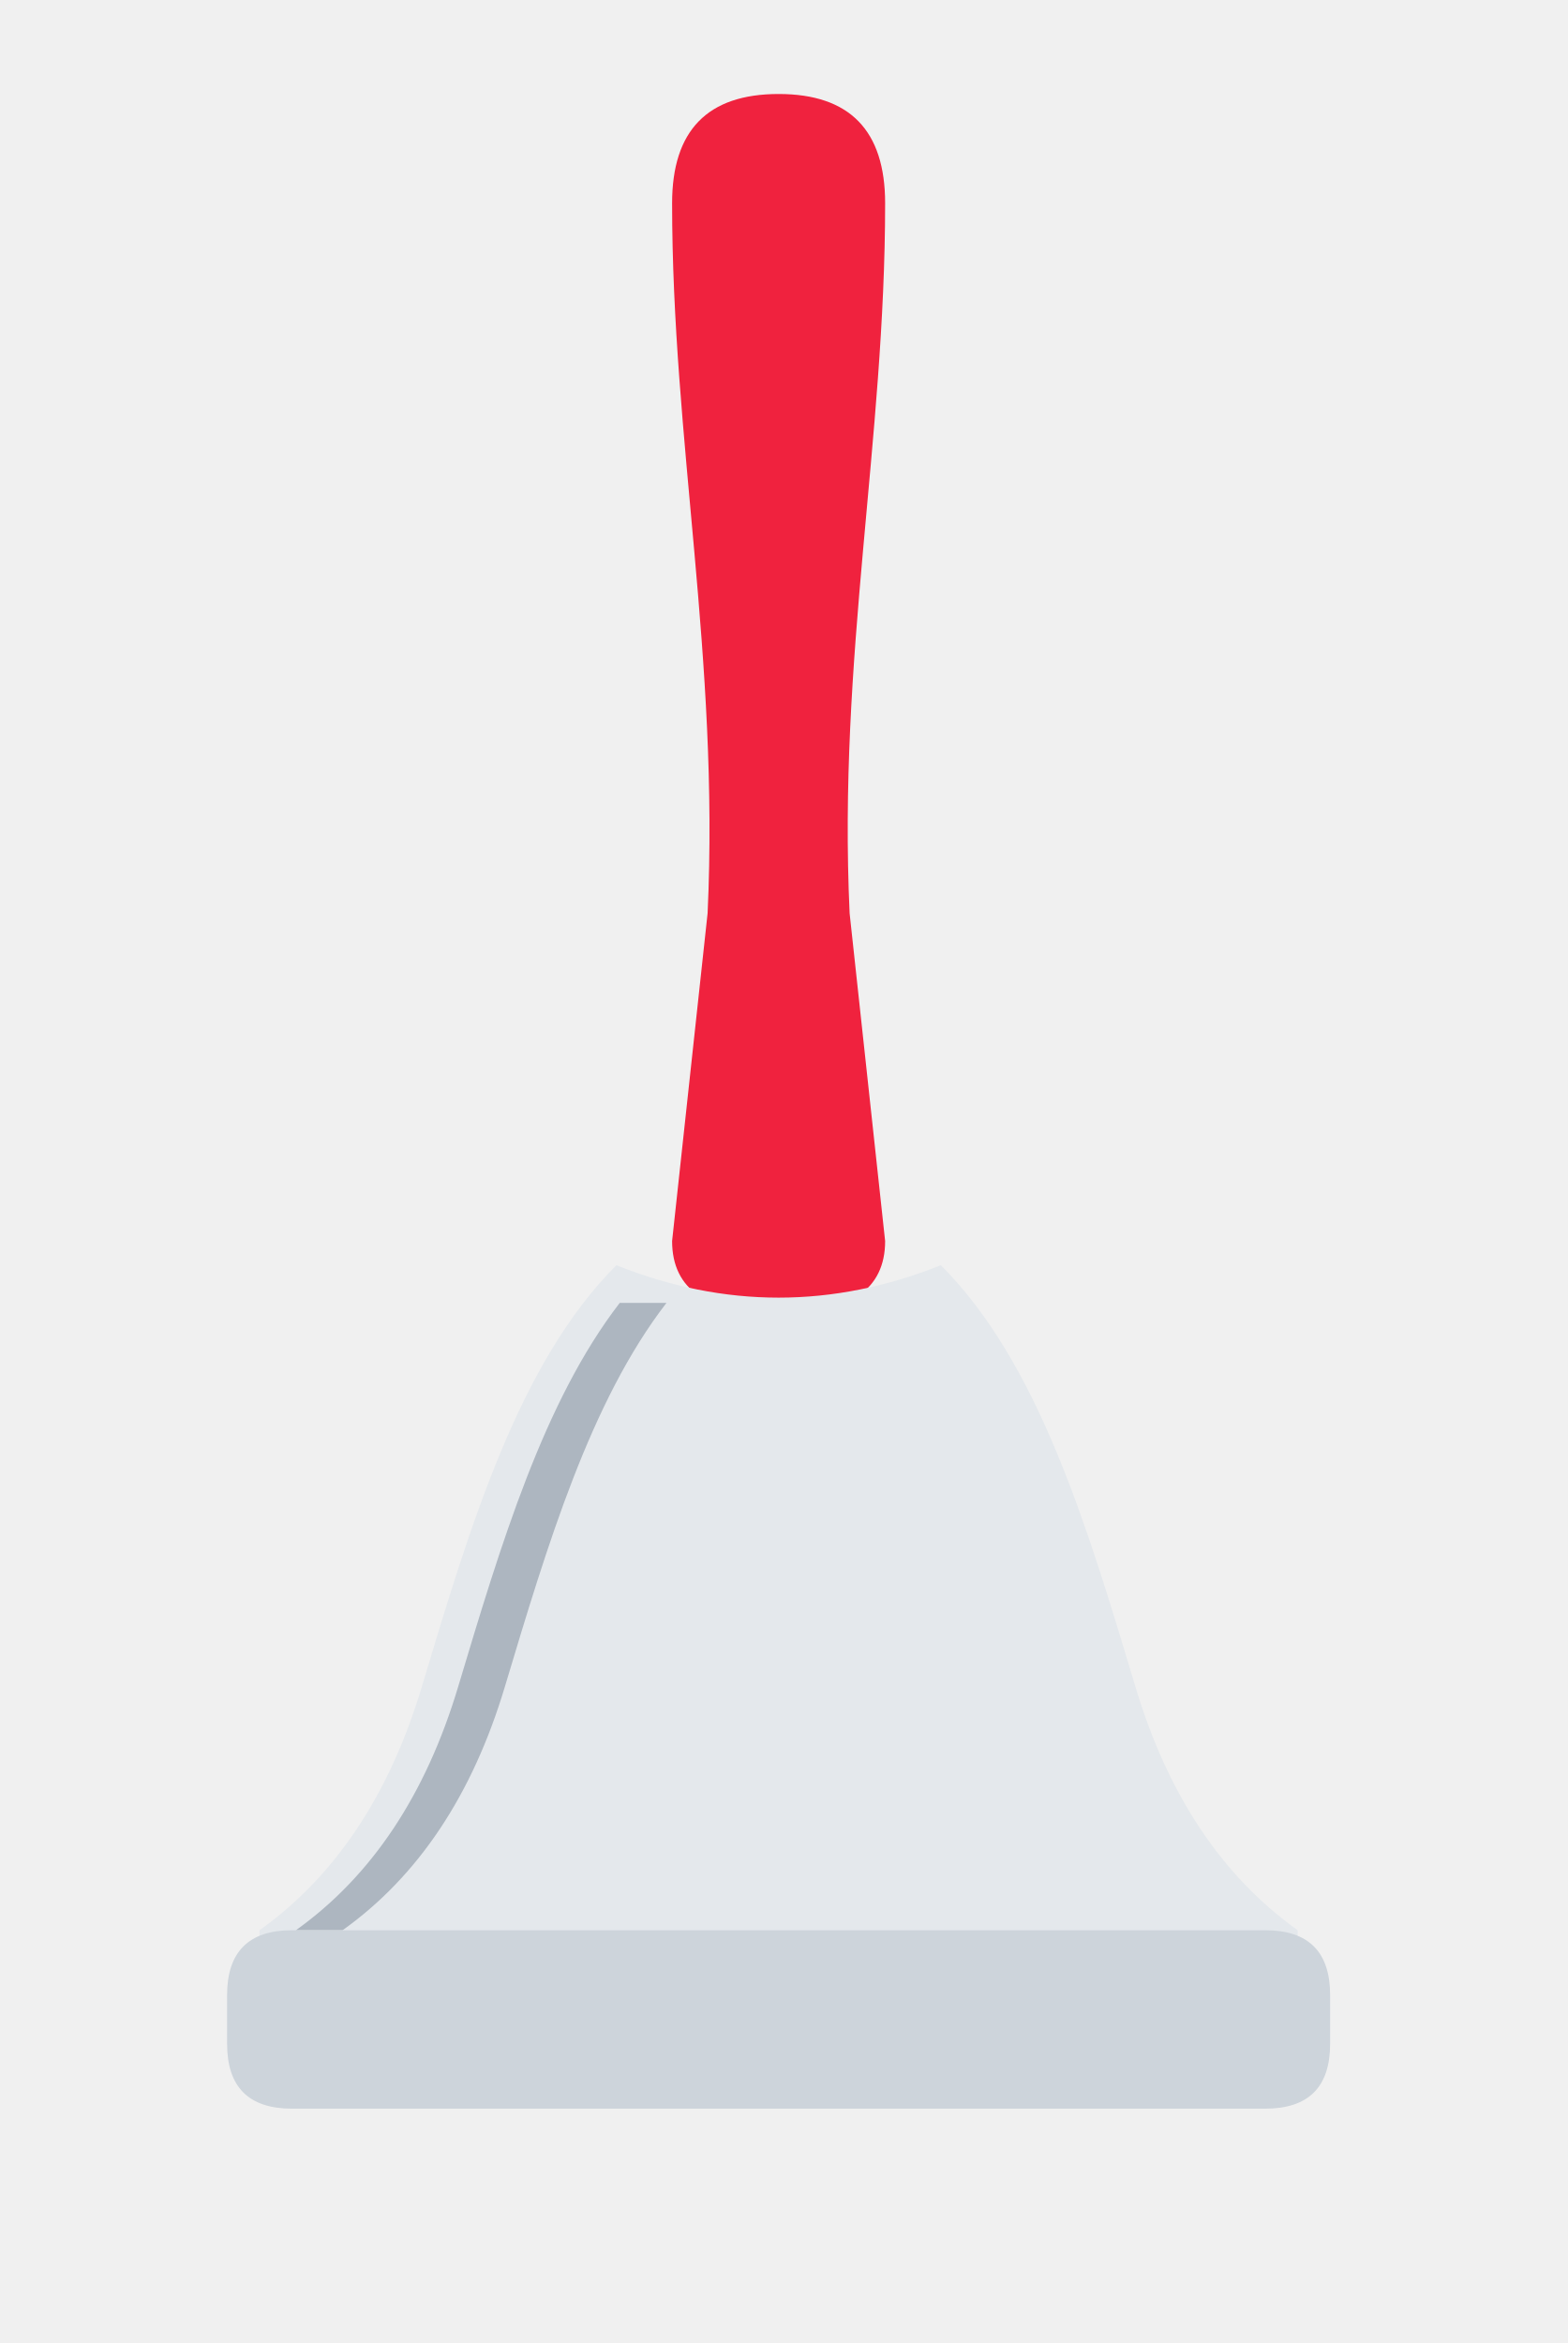
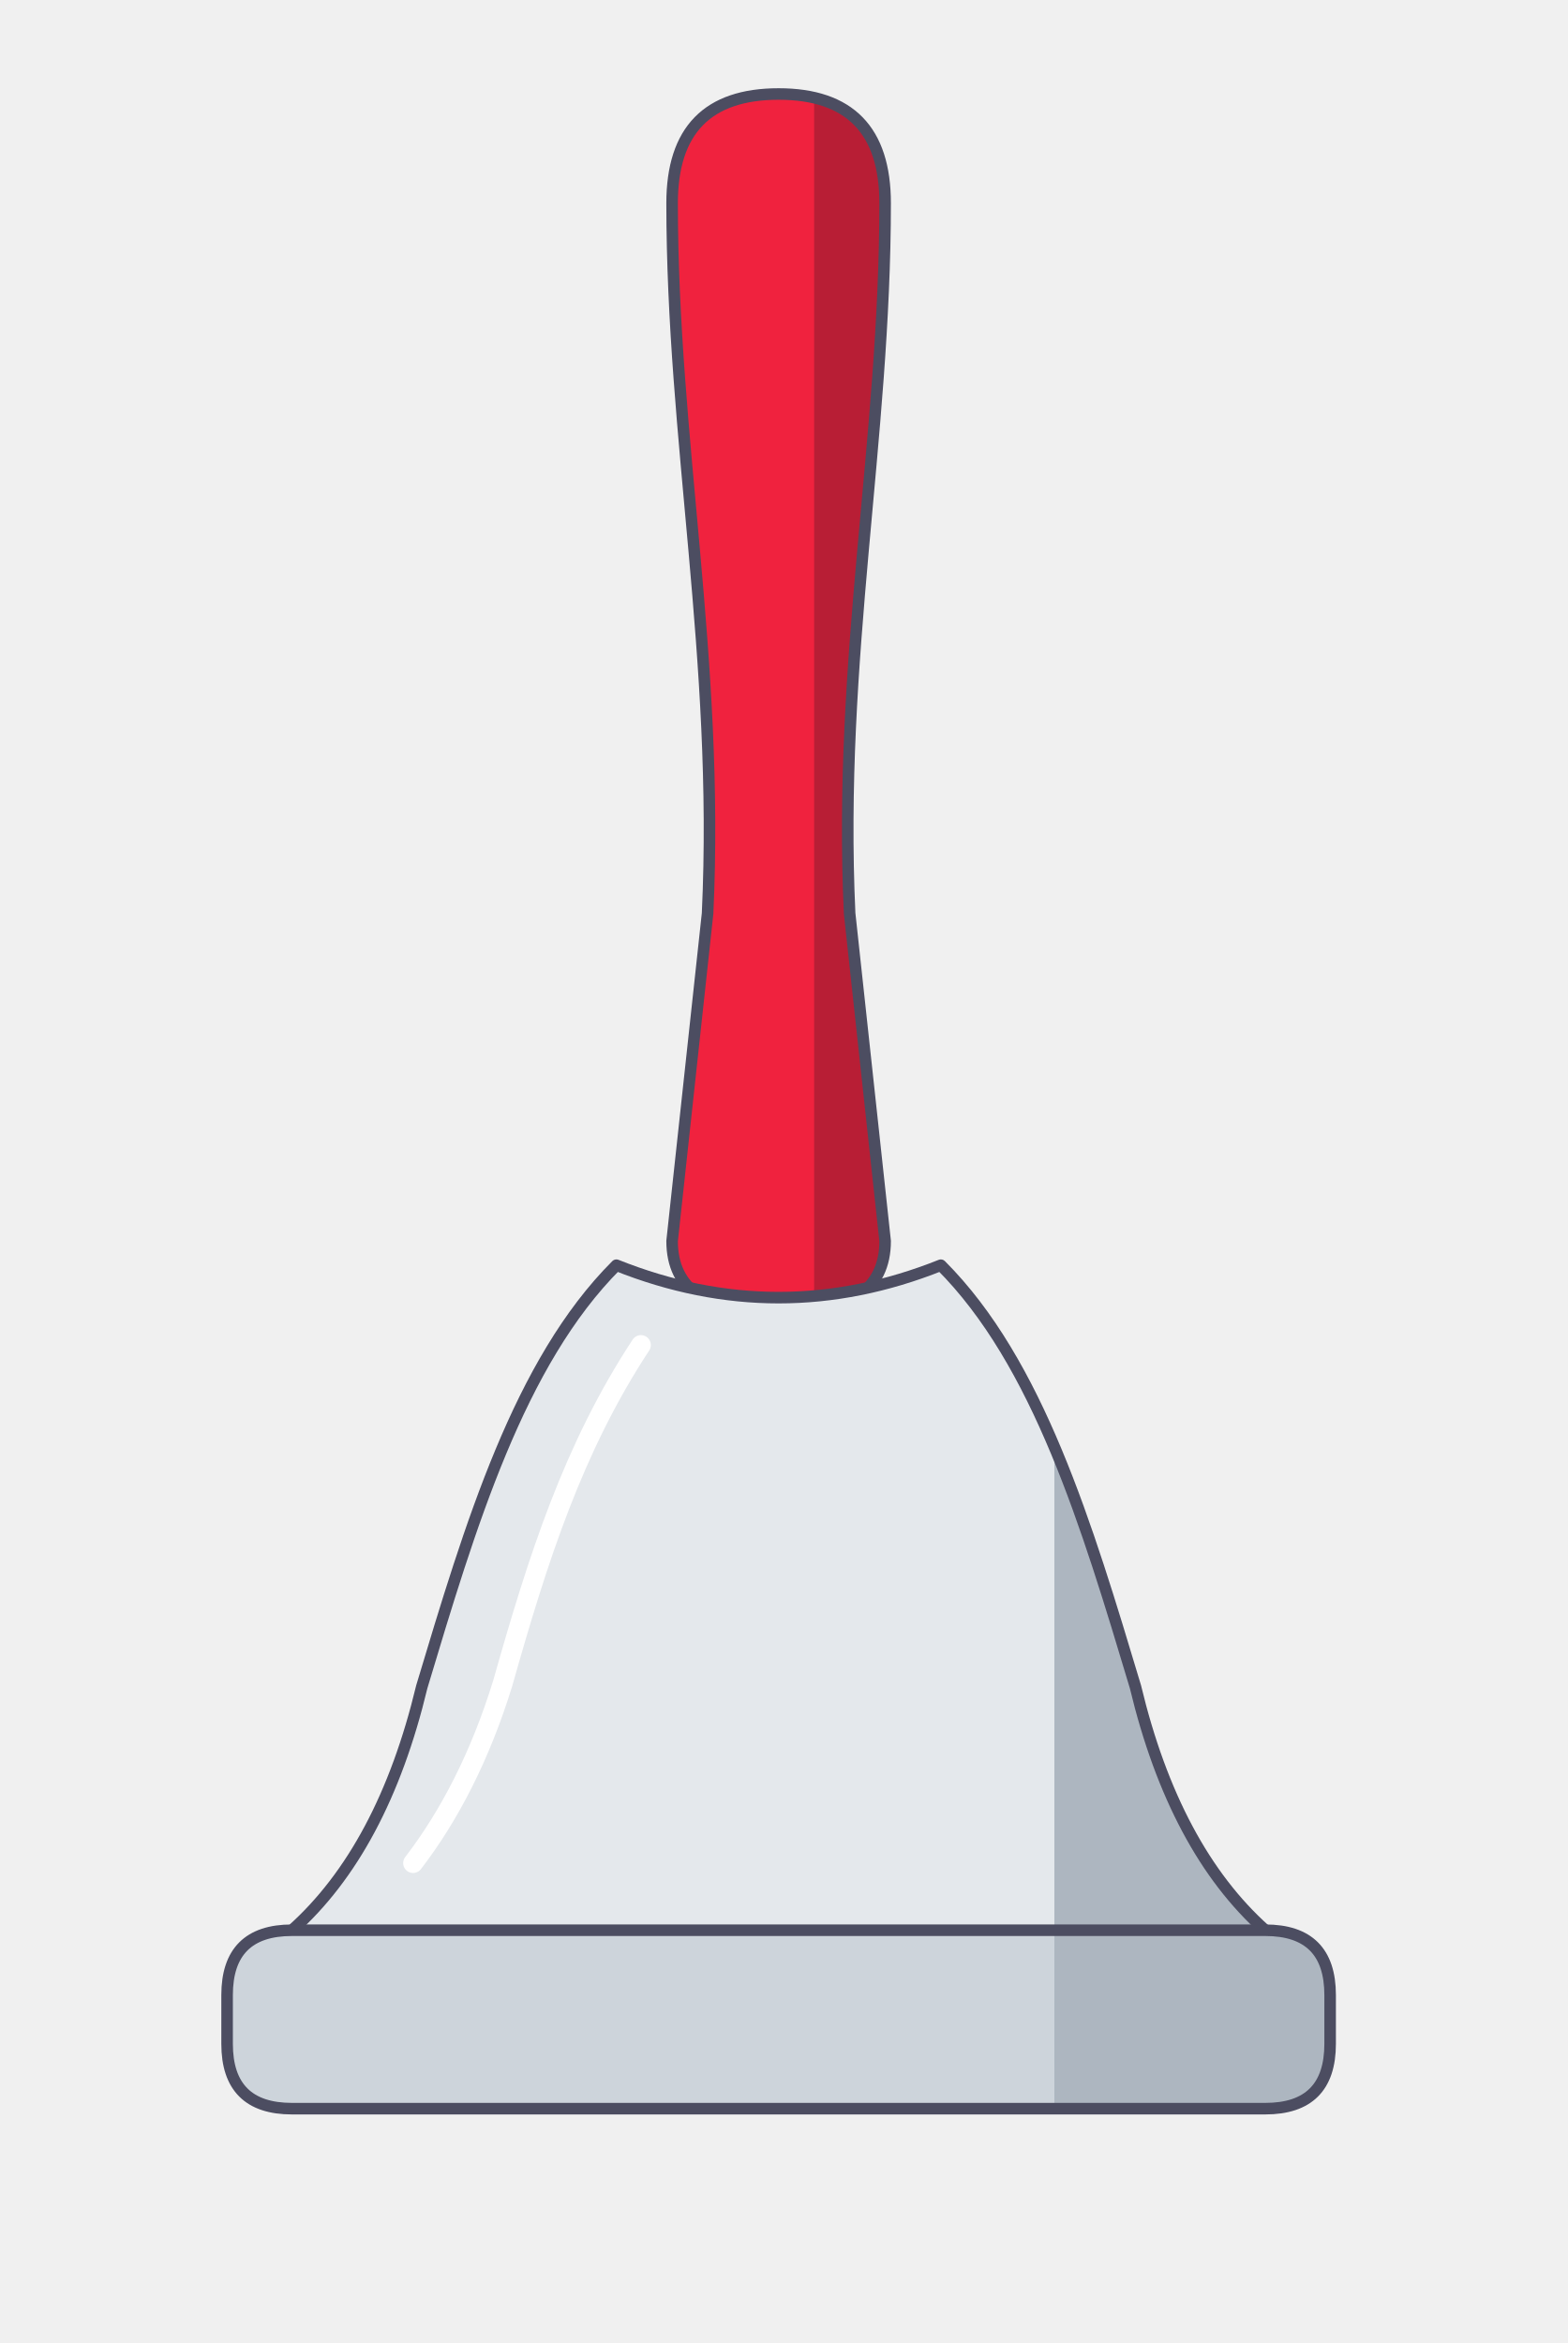
<svg xmlns="http://www.w3.org/2000/svg" width="95" height="142" viewBox="0 0 95 142" fill="none">
-   <path d="M40.732 12.318C40.732 7.904 42.883 5.697 47.187 5.697C51.49 5.697 53.642 7.904 53.642 12.318C53.642 26.662 50.773 39.904 51.49 55.352L53.642 75.214C53.642 78.157 51.49 79.628 47.187 79.628C42.883 79.628 40.732 78.157 40.732 75.214L42.883 55.352C43.601 39.904 40.732 26.662 40.732 12.318Z" fill="#F0223E" />
-   <path d="M37.356 76.679C43.91 79.3 50.464 79.3 57.017 76.679C62.916 82.577 65.865 92.408 68.814 102.238C70.78 108.792 74.057 113.707 78.645 116.984V121.9H15.729V116.984C20.317 113.707 23.593 108.792 25.56 102.238C28.509 92.408 31.458 82.577 37.356 76.679Z" fill="#E4E8EC" />
-   <path d="M37.557 78.965C32.952 84.936 30.357 93.587 27.762 102.238C25.796 108.792 22.519 113.707 17.931 116.984H20.762C25.35 113.707 28.627 108.792 30.593 102.238C33.188 93.587 35.783 84.936 40.389 78.965Z" fill="#ADB6C0" />
-   <path d="M17.695 116.984H76.679C79.3 116.984 80.611 118.295 80.611 120.916V123.866C80.611 126.487 79.3 127.798 76.679 127.798H17.695C15.074 127.798 13.763 126.487 13.763 123.866V120.916C13.763 118.295 15.074 116.984 17.695 116.984Z" fill="#CDD4DB" />
+   <defs>
+     <clipPath id="bell-2-clip-handle">
+       <path d="M40.732 12.318C40.732 7.904 42.883 5.697 47.187 5.697C51.49 5.697 53.642 7.904 53.642 12.318C53.642 26.662 50.773 39.904 51.49 55.352L53.642 75.214C53.642 78.157 51.49 79.628 47.187 79.628C42.883 79.628 40.732 78.157 40.732 75.214L42.883 55.352C43.601 39.904 40.732 26.662 40.732 12.318Z" />
+     </clipPath>
+     <clipPath id="bell-2-clip-body">
+       <path d="M37.356 76.679C43.91 79.3 50.464 79.3 57.017 76.679C62.916 82.577 65.865 92.408 68.814 102.238C70.387 108.792 73.009 113.707 76.679 116.984V121.9H17.695V116.984C21.365 113.707 23.987 108.792 25.56 102.238C28.509 92.408 31.458 82.577 37.356 76.679Z" />
+     </clipPath>
+     <clipPath id="bell-2-clip-rim">
+       <path d="M17.695 116.984H76.679C79.3 116.984 80.611 118.295 80.611 120.916V123.866C80.611 126.487 79.3 127.798 76.679 127.798H17.695C15.074 127.798 13.763 126.487 13.763 123.866V120.916C13.763 118.295 15.074 116.984 17.695 116.984Z" />
+     </clipPath>
+   </defs>
+   <g data-part="handle">
+     <g data-layer="fill">
+       <path d="M40.732 12.318C40.732 7.904 42.883 5.697 47.187 5.697C51.49 5.697 53.642 7.904 53.642 12.318C53.642 26.662 50.773 39.904 51.49 55.352L53.642 75.214C53.642 78.157 51.49 79.628 47.187 79.628C42.883 79.628 40.732 78.157 40.732 75.214L42.883 55.352C43.601 39.904 40.732 26.662 40.732 12.318Z" fill="#F0223E" />
+     </g>
+     <g data-layer="shade">
+       <rect clip-path="url(#bell-2-clip-handle)" x="49.339" y="4.247" width="6" height="77" fill="#B81E35" />
+     </g>
+     <g data-layer="line" stroke="#4C4D61" stroke-width="0.7" stroke-linejoin="round" stroke-linecap="round">
+       <path d="M40.732 12.318C40.732 7.904 42.883 5.697 47.187 5.697C51.49 5.697 53.642 7.904 53.642 12.318C53.642 26.662 50.773 39.904 51.49 55.352L53.642 75.214C53.642 78.157 51.49 79.628 47.187 79.628C42.883 79.628 40.732 78.157 40.732 75.214L42.883 55.352C43.601 39.904 40.732 26.662 40.732 12.318Z" />
+     </g>
+   </g>
+   <g data-part="body">
+     <g data-layer="fill">
+       <path d="M37.356 76.679C43.91 79.3 50.464 79.3 57.017 76.679C62.916 82.577 65.865 92.408 68.814 102.238C70.387 108.792 73.009 113.707 76.679 116.984V121.9H17.695V116.984C21.365 113.707 23.987 108.792 25.56 102.238C28.509 92.408 31.458 82.577 37.356 76.679Z" fill="#E4E8EC" />
+     </g>
+     <g data-layer="shade">
+       <rect clip-path="url(#bell-2-clip-body)" x="63.899" y="74.679" width="19" height="55.119" fill="#ADB6C0" />
+     </g>
+     <g data-layer="highlight">
+       <path clip-path="url(#bell-2-clip-body)" d="M38.843 81.517C34.745 87.754 32.607 94.435 30.469 102.008C29.114 106.409 27.244 110.035 25.034 112.913" stroke="#FFFFFF" stroke-width="1.2" stroke-linecap="round" />
+     </g>
+     <g data-layer="line" stroke="#4C4D61" stroke-width="0.7" stroke-linejoin="round" stroke-linecap="round">
+       <path d="M37.356 76.679C43.91 79.3 50.464 79.3 57.017 76.679C62.916 82.577 65.865 92.408 68.814 102.238C70.387 108.792 73.009 113.707 76.679 116.984V121.9H17.695V116.984C21.365 113.707 23.987 108.792 25.56 102.238C28.509 92.408 31.458 82.577 37.356 76.679Z" />
+     </g>
+   </g>
+   <g data-part="rim">
+     <g data-layer="fill">
+       <path d="M17.695 116.984H76.679C79.3 116.984 80.611 118.295 80.611 120.916V123.866C80.611 126.487 79.3 127.798 76.679 127.798H17.695C15.074 127.798 13.763 126.487 13.763 123.866V120.916C13.763 118.295 15.074 116.984 17.695 116.984Z" fill="#CDD4DB" />
+     </g>
+     <g data-layer="shade">
+       <rect clip-path="url(#bell-2-clip-rim)" x="63.899" y="115.684" width="19" height="13.414" fill="#ADB6C0" />
+     </g>
+     <g data-layer="line" stroke="#4C4D61" stroke-width="0.7" stroke-linejoin="round" stroke-linecap="round">
+       <path d="M17.695 116.984H76.679C79.3 116.984 80.611 118.295 80.611 120.916V123.866C80.611 126.487 79.3 127.798 76.679 127.798H17.695C15.074 127.798 13.763 126.487 13.763 123.866V120.916C13.763 118.295 15.074 116.984 17.695 116.984Z" />
+     </g>
+   </g>
</svg>
